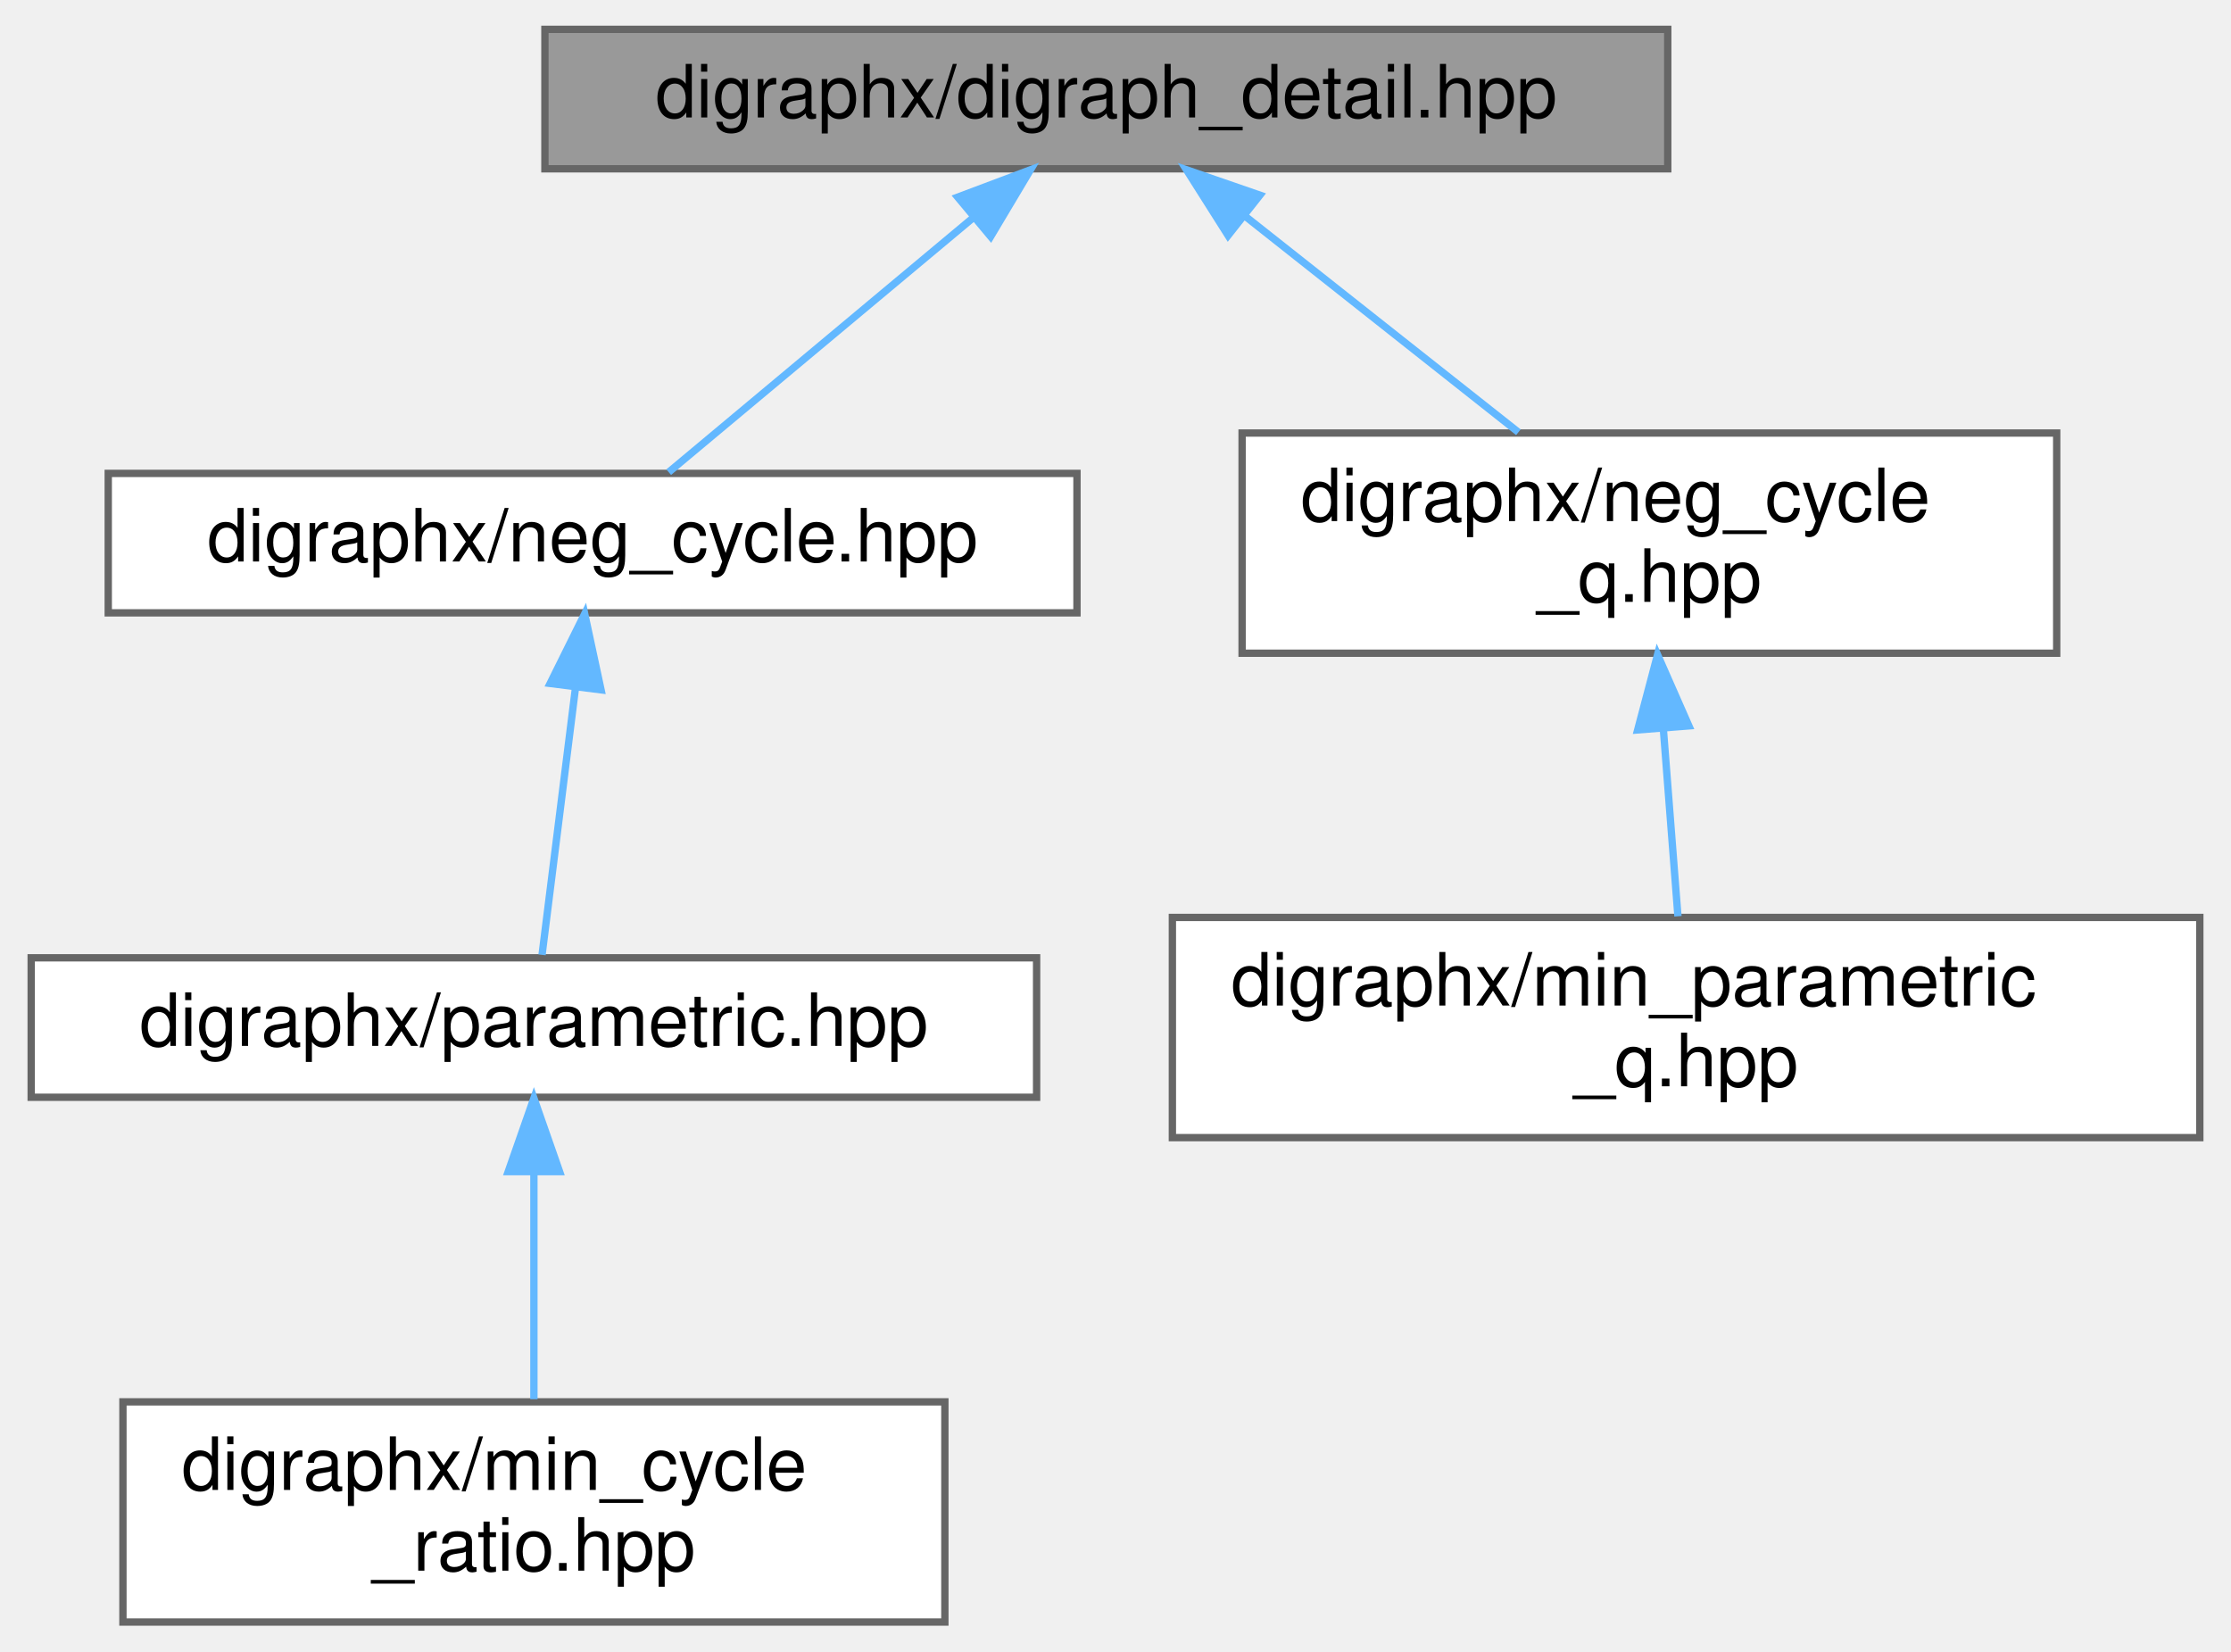
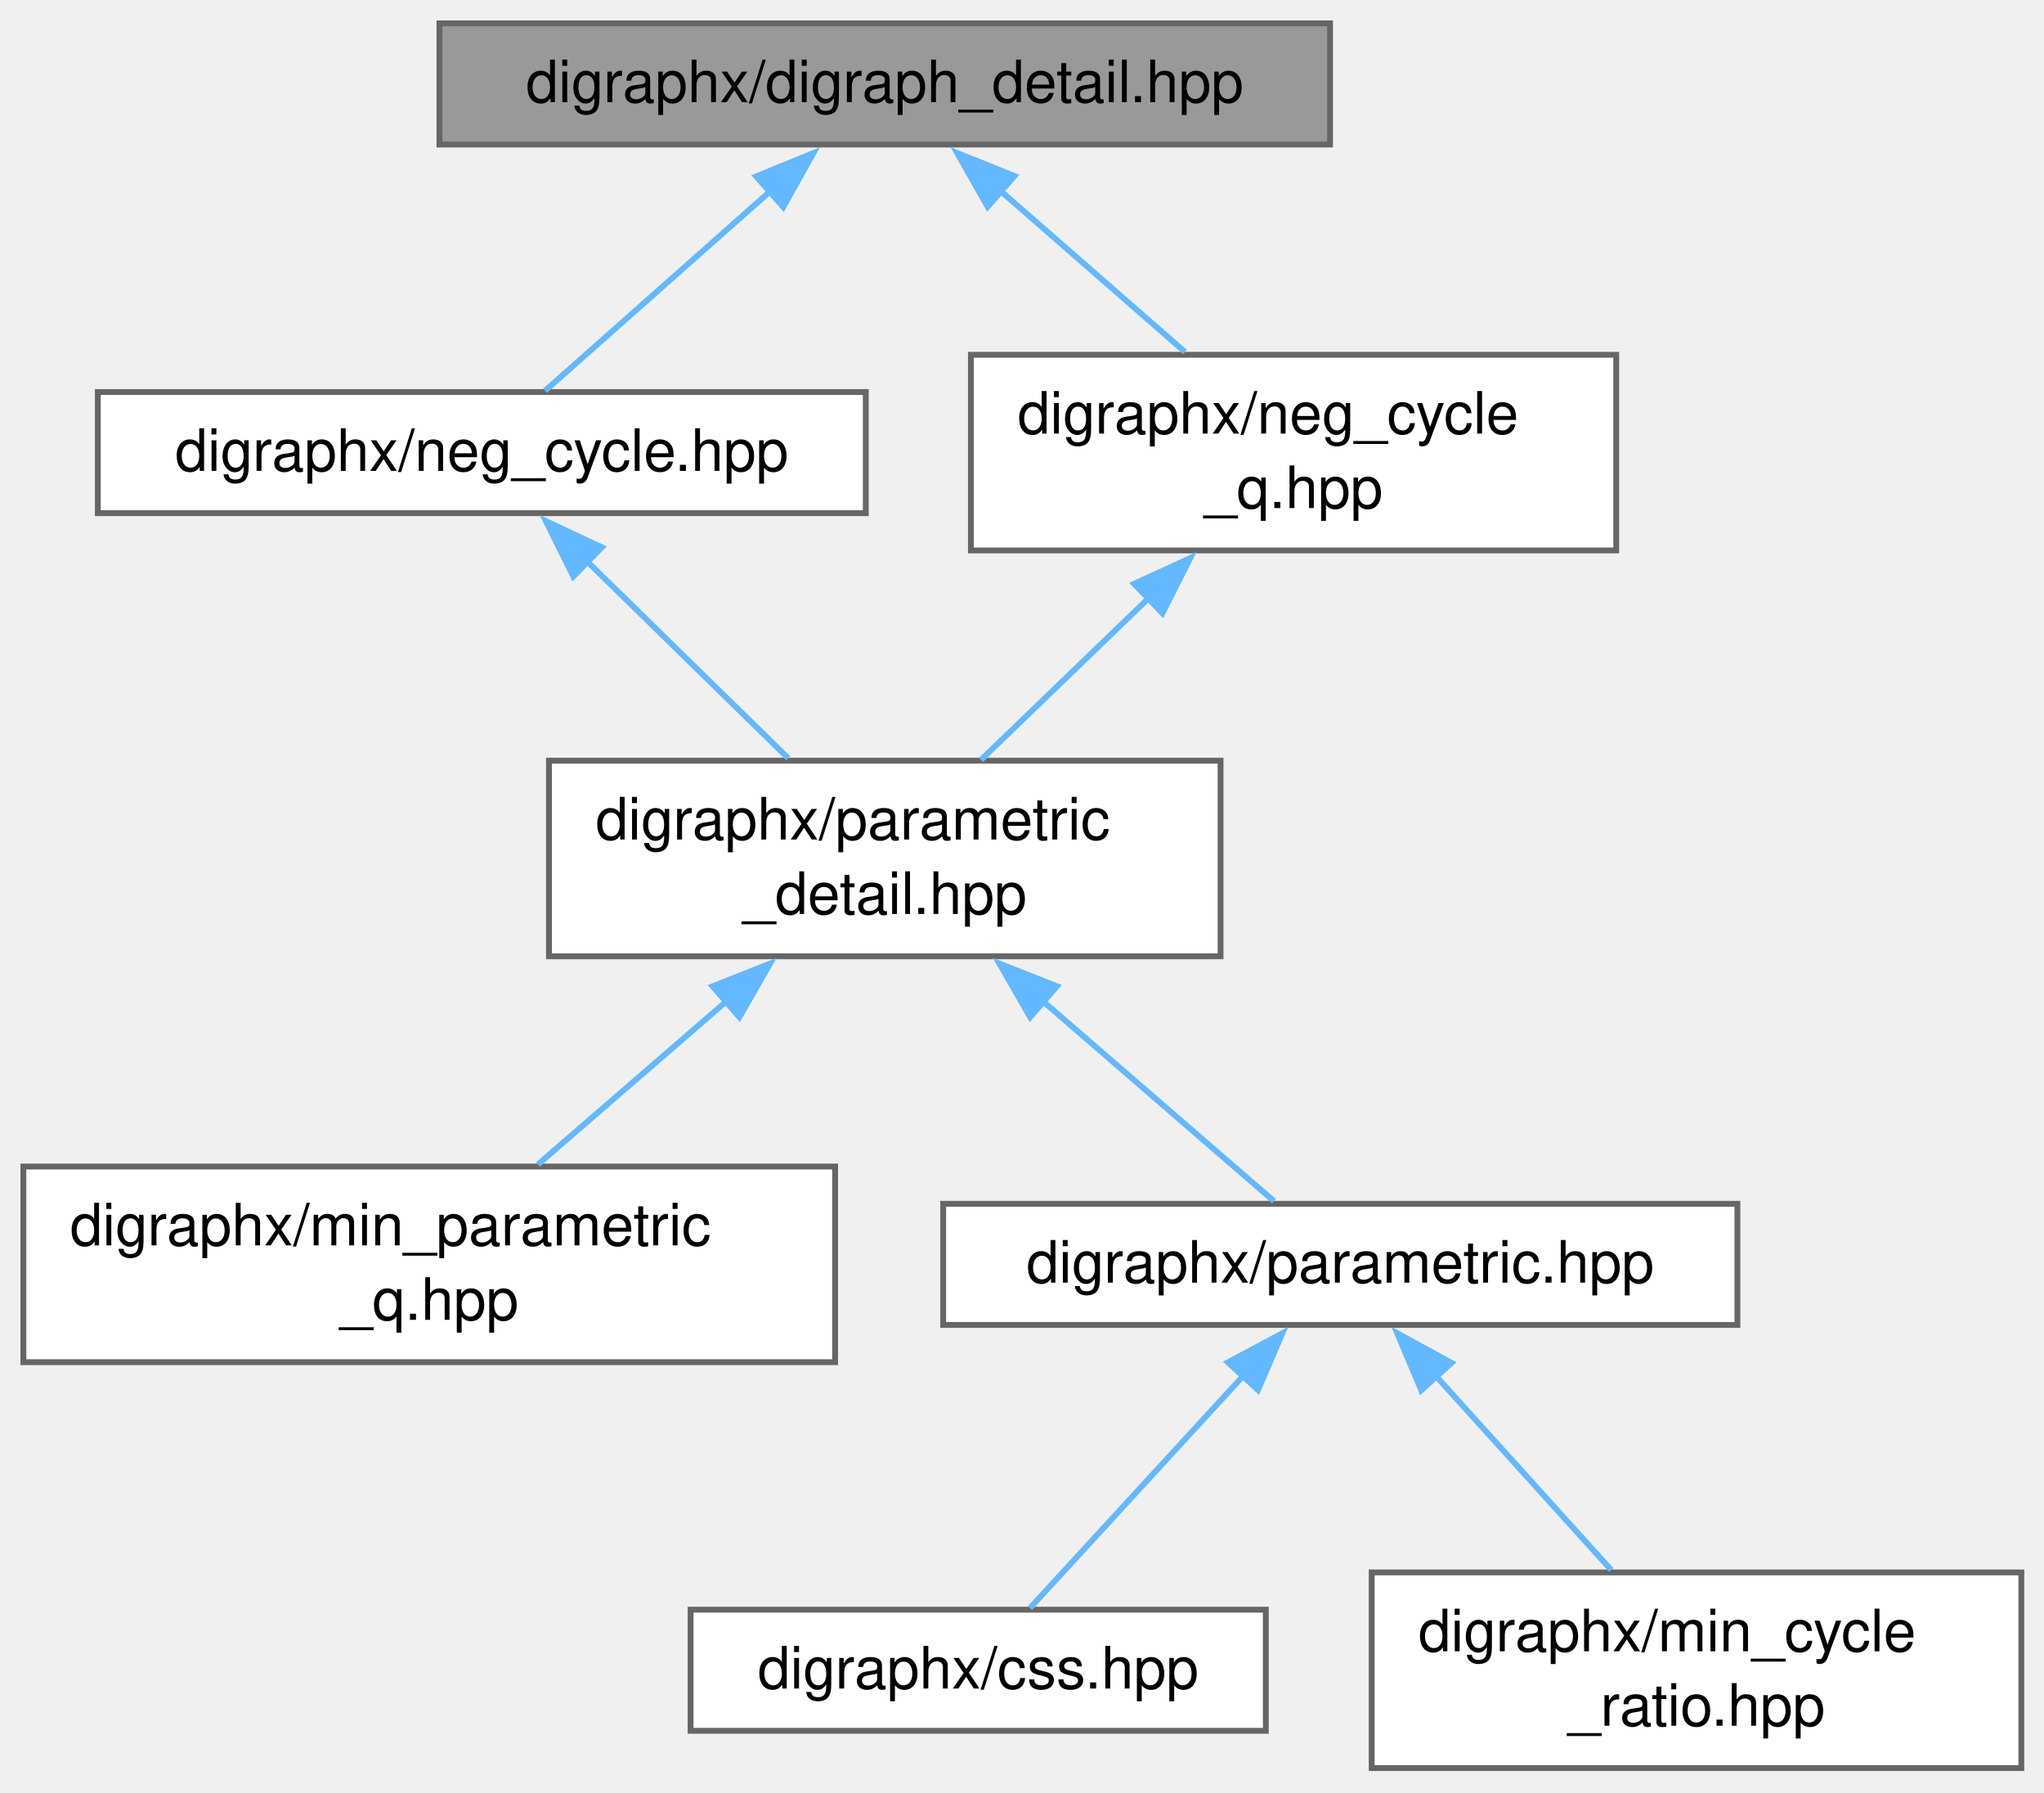
- <svg xmlns="http://www.w3.org/2000/svg" xmlns:xlink="http://www.w3.org/1999/xlink" width="304pt" height="225pt" viewBox="0.00 0.00 303.50 225.00">
-   <g id="graph0" class="graph" transform="scale(1 1) rotate(0) translate(4 221)">
+ <svg xmlns="http://www.w3.org/2000/svg" xmlns:xlink="http://www.w3.org/1999/xlink" width="350pt" height="307pt" viewBox="0.00 0.00 350.00 307.00">
+   <g id="graph0" class="graph" transform="scale(1 1) rotate(0) translate(4 302.75)">
    <g id="Node000001" class="node">
      <g id="a_Node000001">
        <a xlink:title="Internal implementation helpers shared by the digraphx algorithms.">
-           <polygon fill="#999999" stroke="#666666" points="223,-217 70,-217 70,-198 223,-198 223,-217" />
-           <text text-anchor="middle" x="146.5" y="-205" font-family="Helvetica,sans-Serif" font-size="10.00">digraphx/digraph_detail.hpp</text>
+           <polygon fill="#999999" stroke="#666666" points="223.75,-298.75 71.25,-298.75 71.25,-278 223.75,-278 223.75,-298.75" />
+           <text xml:space="preserve" text-anchor="middle" x="147.5" y="-285.25" font-family="Helvetica,sans-Serif" font-size="10.00">digraphx/digraph_detail.hpp</text>
        </a>
      </g>
    </g>
    <g id="Node000002" class="node">
      <g id="a_Node000002">
        <a xlink:href="neg__cycle_8hpp.html" target="_top" xlink:title="Negative cycle detection for weighted directed graphs.">
-           <polygon fill="white" stroke="#666666" points="142.5,-156.5 10.5,-156.5 10.5,-137.5 142.5,-137.5 142.5,-156.5" />
-           <text text-anchor="middle" x="76.5" y="-144.5" font-family="Helvetica,sans-Serif" font-size="10.00">digraphx/neg_cycle.hpp</text>
+           <polygon fill="white" stroke="#666666" points="144.25,-235.62 12.75,-235.62 12.75,-214.88 144.25,-214.88 144.25,-235.62" />
+           <text xml:space="preserve" text-anchor="middle" x="78.5" y="-222.12" font-family="Helvetica,sans-Serif" font-size="10.00">digraphx/neg_cycle.hpp</text>
        </a>
      </g>
    </g>
    <g id="edge1_Node000001_Node000002" class="edge">
      <g id="a_edge1_Node000001_Node000002">
        <a xlink:title=" ">
-           <path fill="none" stroke="#63b8ff" d="M128.22,-191.22C115.05,-180.21 97.74,-165.75 86.87,-156.67" />
-           <polygon fill="#63b8ff" stroke="#63b8ff" points="126.25,-194.14 136.17,-197.87 130.74,-188.77 126.25,-194.14" />
+           <path fill="none" stroke="#63b8ff" d="M128,-270.1C115.47,-259 99.66,-245 89.33,-235.84" />
+           <polygon fill="#63b8ff" stroke="#63b8ff" points="125.47,-272.54 135.28,-276.55 130.12,-267.3 125.47,-272.54" />
        </a>
      </g>
    </g>
-     <g id="Node000005" class="node">
-       <g id="a_Node000005">
+     <g id="Node000008" class="node">
+       <g id="a_Node000008">
        <a xlink:href="neg__cycle__q_8hpp.html" target="_top" xlink:title="Negative cycle detection with constraints using Howard's method.">
-           <polygon fill="white" stroke="#666666" points="276,-162 165,-162 165,-132 276,-132 276,-162" />
-           <text text-anchor="start" x="173" y="-150" font-family="Helvetica,sans-Serif" font-size="10.00">digraphx/neg_cycle</text>
-           <text text-anchor="middle" x="220.5" y="-139" font-family="Helvetica,sans-Serif" font-size="10.00">_q.hpp</text>
+           <polygon fill="white" stroke="#666666" points="272.75,-242 162.25,-242 162.25,-208.5 272.75,-208.5 272.75,-242" />
+           <text xml:space="preserve" text-anchor="start" x="170.25" y="-228.5" font-family="Helvetica,sans-Serif" font-size="10.00">digraphx/neg_cycle</text>
+           <text xml:space="preserve" text-anchor="middle" x="217.5" y="-215.75" font-family="Helvetica,sans-Serif" font-size="10.00">_q.hpp</text>
        </a>
      </g>
    </g>
-     <g id="edge4_Node000001_Node000005" class="edge">
-       <g id="a_edge4_Node000001_Node000005">
+     <g id="edge7_Node000001_Node000008" class="edge">
+       <g id="a_edge7_Node000001_Node000008">
        <a xlink:title=" ">
-           <path fill="none" stroke="#63b8ff" d="M165.47,-191.5C176.92,-182.45 191.41,-171 202.65,-162.11" />
-           <polygon fill="#63b8ff" stroke="#63b8ff" points="163.09,-188.92 157.42,-197.87 167.43,-194.41 163.09,-188.92" />
+           <path fill="none" stroke="#63b8ff" d="M167.18,-270.19C177.12,-261.51 189.12,-251.03 198.91,-242.48" />
+           <polygon fill="#63b8ff" stroke="#63b8ff" points="165.12,-267.34 159.89,-276.56 169.72,-272.62 165.12,-267.34" />
        </a>
      </g>
    </g>
    <g id="Node000003" class="node">
      <g id="a_Node000003">
-         <a xlink:href="parametric_8hpp.html" target="_top" xlink:title="Maximum parametric network problem solver.">
-           <polygon fill="white" stroke="#666666" points="137,-90.5 0,-90.5 0,-71.5 137,-71.5 137,-90.5" />
-           <text text-anchor="middle" x="68.5" y="-78.5" font-family="Helvetica,sans-Serif" font-size="10.00">digraphx/parametric.hpp</text>
+         <a xlink:href="parametric__detail_8hpp.html" target="_top" xlink:title="Shared parametric-search loop and its injected strategies.">
+           <polygon fill="white" stroke="#666666" points="205,-172.5 90,-172.5 90,-139 205,-139 205,-172.5" />
+           <text xml:space="preserve" text-anchor="start" x="98" y="-159" font-family="Helvetica,sans-Serif" font-size="10.00">digraphx/parametric</text>
+           <text xml:space="preserve" text-anchor="middle" x="147.5" y="-146.25" font-family="Helvetica,sans-Serif" font-size="10.00">_detail.hpp</text>
        </a>
      </g>
    </g>
    <g id="edge2_Node000002_Node000003" class="edge">
      <g id="a_edge2_Node000002_Node000003">
        <a xlink:title=" ">
-           <path fill="none" stroke="#63b8ff" d="M74.14,-127.08C72.64,-115.13 70.78,-100.22 69.61,-90.91" />
-           <polygon fill="#63b8ff" stroke="#63b8ff" points="70.71,-127.88 75.42,-137.37 77.65,-127.01 70.71,-127.88" />
+           <path fill="none" stroke="#63b8ff" d="M96.57,-206.58C107.22,-196.16 120.6,-183.07 130.97,-172.92" />
+           <polygon fill="#63b8ff" stroke="#63b8ff" points="94.17,-204.03 89.47,-213.52 99.06,-209.03 94.17,-204.03" />
        </a>
      </g>
    </g>
    <g id="Node000004" class="node">
      <g id="a_Node000004">
-         <a xlink:href="min__cycle__ratio_8hpp.html" target="_top" xlink:title="Minimum cycle ratio algorithms for directed graphs.">
-           <polygon fill="white" stroke="#666666" points="124.5,-30 12.5,-30 12.5,0 124.5,0 124.5,-30" />
-           <text text-anchor="start" x="20.5" y="-18" font-family="Helvetica,sans-Serif" font-size="10.00">digraphx/min_cycle</text>
-           <text text-anchor="middle" x="68.5" y="-7" font-family="Helvetica,sans-Serif" font-size="10.00">_ratio.hpp</text>
+         <a xlink:href="min__parametric__q_8hpp.html" target="_top" xlink:title="Minimum parametric network problem solver with constraints.">
+           <polygon fill="white" stroke="#666666" points="139,-103 0,-103 0,-69.5 139,-69.5 139,-103" />
+           <text xml:space="preserve" text-anchor="start" x="8" y="-89.5" font-family="Helvetica,sans-Serif" font-size="10.00">digraphx/min_parametric</text>
+           <text xml:space="preserve" text-anchor="middle" x="69.5" y="-76.75" font-family="Helvetica,sans-Serif" font-size="10.00">_q.hpp</text>
        </a>
      </g>
    </g>
    <g id="edge3_Node000003_Node000004" class="edge">
      <g id="a_edge3_Node000003_Node000004">
        <a xlink:title=" ">
-           <path fill="none" stroke="#63b8ff" d="M68.5,-61.35C68.5,-51.47 68.5,-39.51 68.5,-30.36" />
-           <polygon fill="#63b8ff" stroke="#63b8ff" points="65,-61.37 68.5,-71.37 72,-61.37 65,-61.37" />
+           <path fill="none" stroke="#63b8ff" d="M120.44,-131.34C109.78,-122.1 97.79,-111.73 88.12,-103.37" />
+           <polygon fill="#63b8ff" stroke="#63b8ff" points="118.02,-133.87 127.87,-137.76 122.6,-128.57 118.02,-133.87" />
+         </a>
+       </g>
+     </g>
+     <g id="Node000005" class="node">
+       <g id="a_Node000005">
+         <a xlink:href="parametric_8hpp.html" target="_top" xlink:title="Maximum parametric network problem solver.">
+           <polygon fill="white" stroke="#666666" points="293.5,-96.62 157.5,-96.62 157.5,-75.88 293.5,-75.88 293.5,-96.62" />
+           <text xml:space="preserve" text-anchor="middle" x="225.5" y="-83.12" font-family="Helvetica,sans-Serif" font-size="10.00">digraphx/parametric.hpp</text>
+         </a>
+       </g>
+     </g>
+     <g id="edge4_Node000003_Node000005" class="edge">
+       <g id="a_edge4_Node000003_Node000005">
+         <a xlink:title=" ">
+           <path fill="none" stroke="#63b8ff" d="M174.51,-131.37C188.08,-119.63 203.79,-106.03 214.15,-97.07" />
+           <polygon fill="#63b8ff" stroke="#63b8ff" points="172.4,-128.57 167.13,-137.76 176.98,-133.87 172.4,-128.57" />
        </a>
      </g>
    </g>
    <g id="Node000006" class="node">
      <g id="a_Node000006">
-         <a xlink:href="min__parametric__q_8hpp.html" target="_top" xlink:title="Minimum parametric network problem solver with constraints.">
-           <polygon fill="white" stroke="#666666" points="295.5,-96 155.5,-96 155.5,-66 295.5,-66 295.5,-96" />
-           <text text-anchor="start" x="163.5" y="-84" font-family="Helvetica,sans-Serif" font-size="10.00">digraphx/min_parametric</text>
-           <text text-anchor="middle" x="225.5" y="-73" font-family="Helvetica,sans-Serif" font-size="10.00">_q.hpp</text>
+         <a xlink:href="css_8hpp.html" target="_top" xlink:title="Clock Skew Scheduling (CSS) objectives as one min-ratio engine.">
+           <polygon fill="white" stroke="#666666" points="212.75,-27.12 114.25,-27.12 114.25,-6.38 212.75,-6.38 212.75,-27.12" />
+           <text xml:space="preserve" text-anchor="middle" x="163.5" y="-13.62" font-family="Helvetica,sans-Serif" font-size="10.00">digraphx/css.hpp</text>
        </a>
      </g>
    </g>
    <g id="edge5_Node000005_Node000006" class="edge">
      <g id="a_edge5_Node000005_Node000006">
        <a xlink:title=" ">
-           <path fill="none" stroke="#63b8ff" d="M222.39,-121.83C223.06,-113.17 223.8,-103.7 224.39,-96.16" />
-           <polygon fill="#63b8ff" stroke="#63b8ff" points="218.9,-121.55 221.61,-131.8 225.88,-122.1 218.9,-121.55" />
+           <path fill="none" stroke="#63b8ff" d="M209.17,-67.47C197.39,-54.64 181.94,-37.82 172.37,-27.4" />
+           <polygon fill="#63b8ff" stroke="#63b8ff" points="206.25,-69.47 215.59,-74.46 211.41,-64.73 206.25,-69.47" />
+         </a>
+       </g>
+     </g>
+     <g id="Node000007" class="node">
+       <g id="a_Node000007">
+         <a xlink:href="min__cycle__ratio_8hpp.html" target="_top" xlink:title="Minimum cycle ratio algorithms for directed graphs.">
+           <polygon fill="white" stroke="#666666" points="342.12,-33.5 230.88,-33.5 230.88,0 342.12,0 342.12,-33.5" />
+           <text xml:space="preserve" text-anchor="start" x="238.88" y="-20" font-family="Helvetica,sans-Serif" font-size="10.00">digraphx/min_cycle</text>
+           <text xml:space="preserve" text-anchor="middle" x="286.5" y="-7.25" font-family="Helvetica,sans-Serif" font-size="10.00">_ratio.hpp</text>
+         </a>
+       </g>
+     </g>
+     <g id="edge6_Node000005_Node000007" class="edge">
+       <g id="a_edge6_Node000005_Node000007">
+         <a xlink:title=" ">
+           <path fill="none" stroke="#63b8ff" d="M241.76,-67.26C251.13,-56.89 262.81,-43.97 271.89,-33.92" />
+           <polygon fill="#63b8ff" stroke="#63b8ff" points="239.36,-64.69 235.25,-74.46 244.56,-69.38 239.36,-64.69" />
+         </a>
+       </g>
+     </g>
+     <g id="edge8_Node000008_Node000003" class="edge">
+       <g id="a_edge8_Node000008_Node000003">
+         <a xlink:title=" ">
+           <path fill="none" stroke="#63b8ff" d="M192.87,-200.5C183.3,-191.27 172.58,-180.94 163.97,-172.63" />
+           <polygon fill="#63b8ff" stroke="#63b8ff" points="190.19,-202.78 199.82,-207.2 195.05,-197.74 190.19,-202.78" />
        </a>
      </g>
    </g>
  </g>
</svg>
